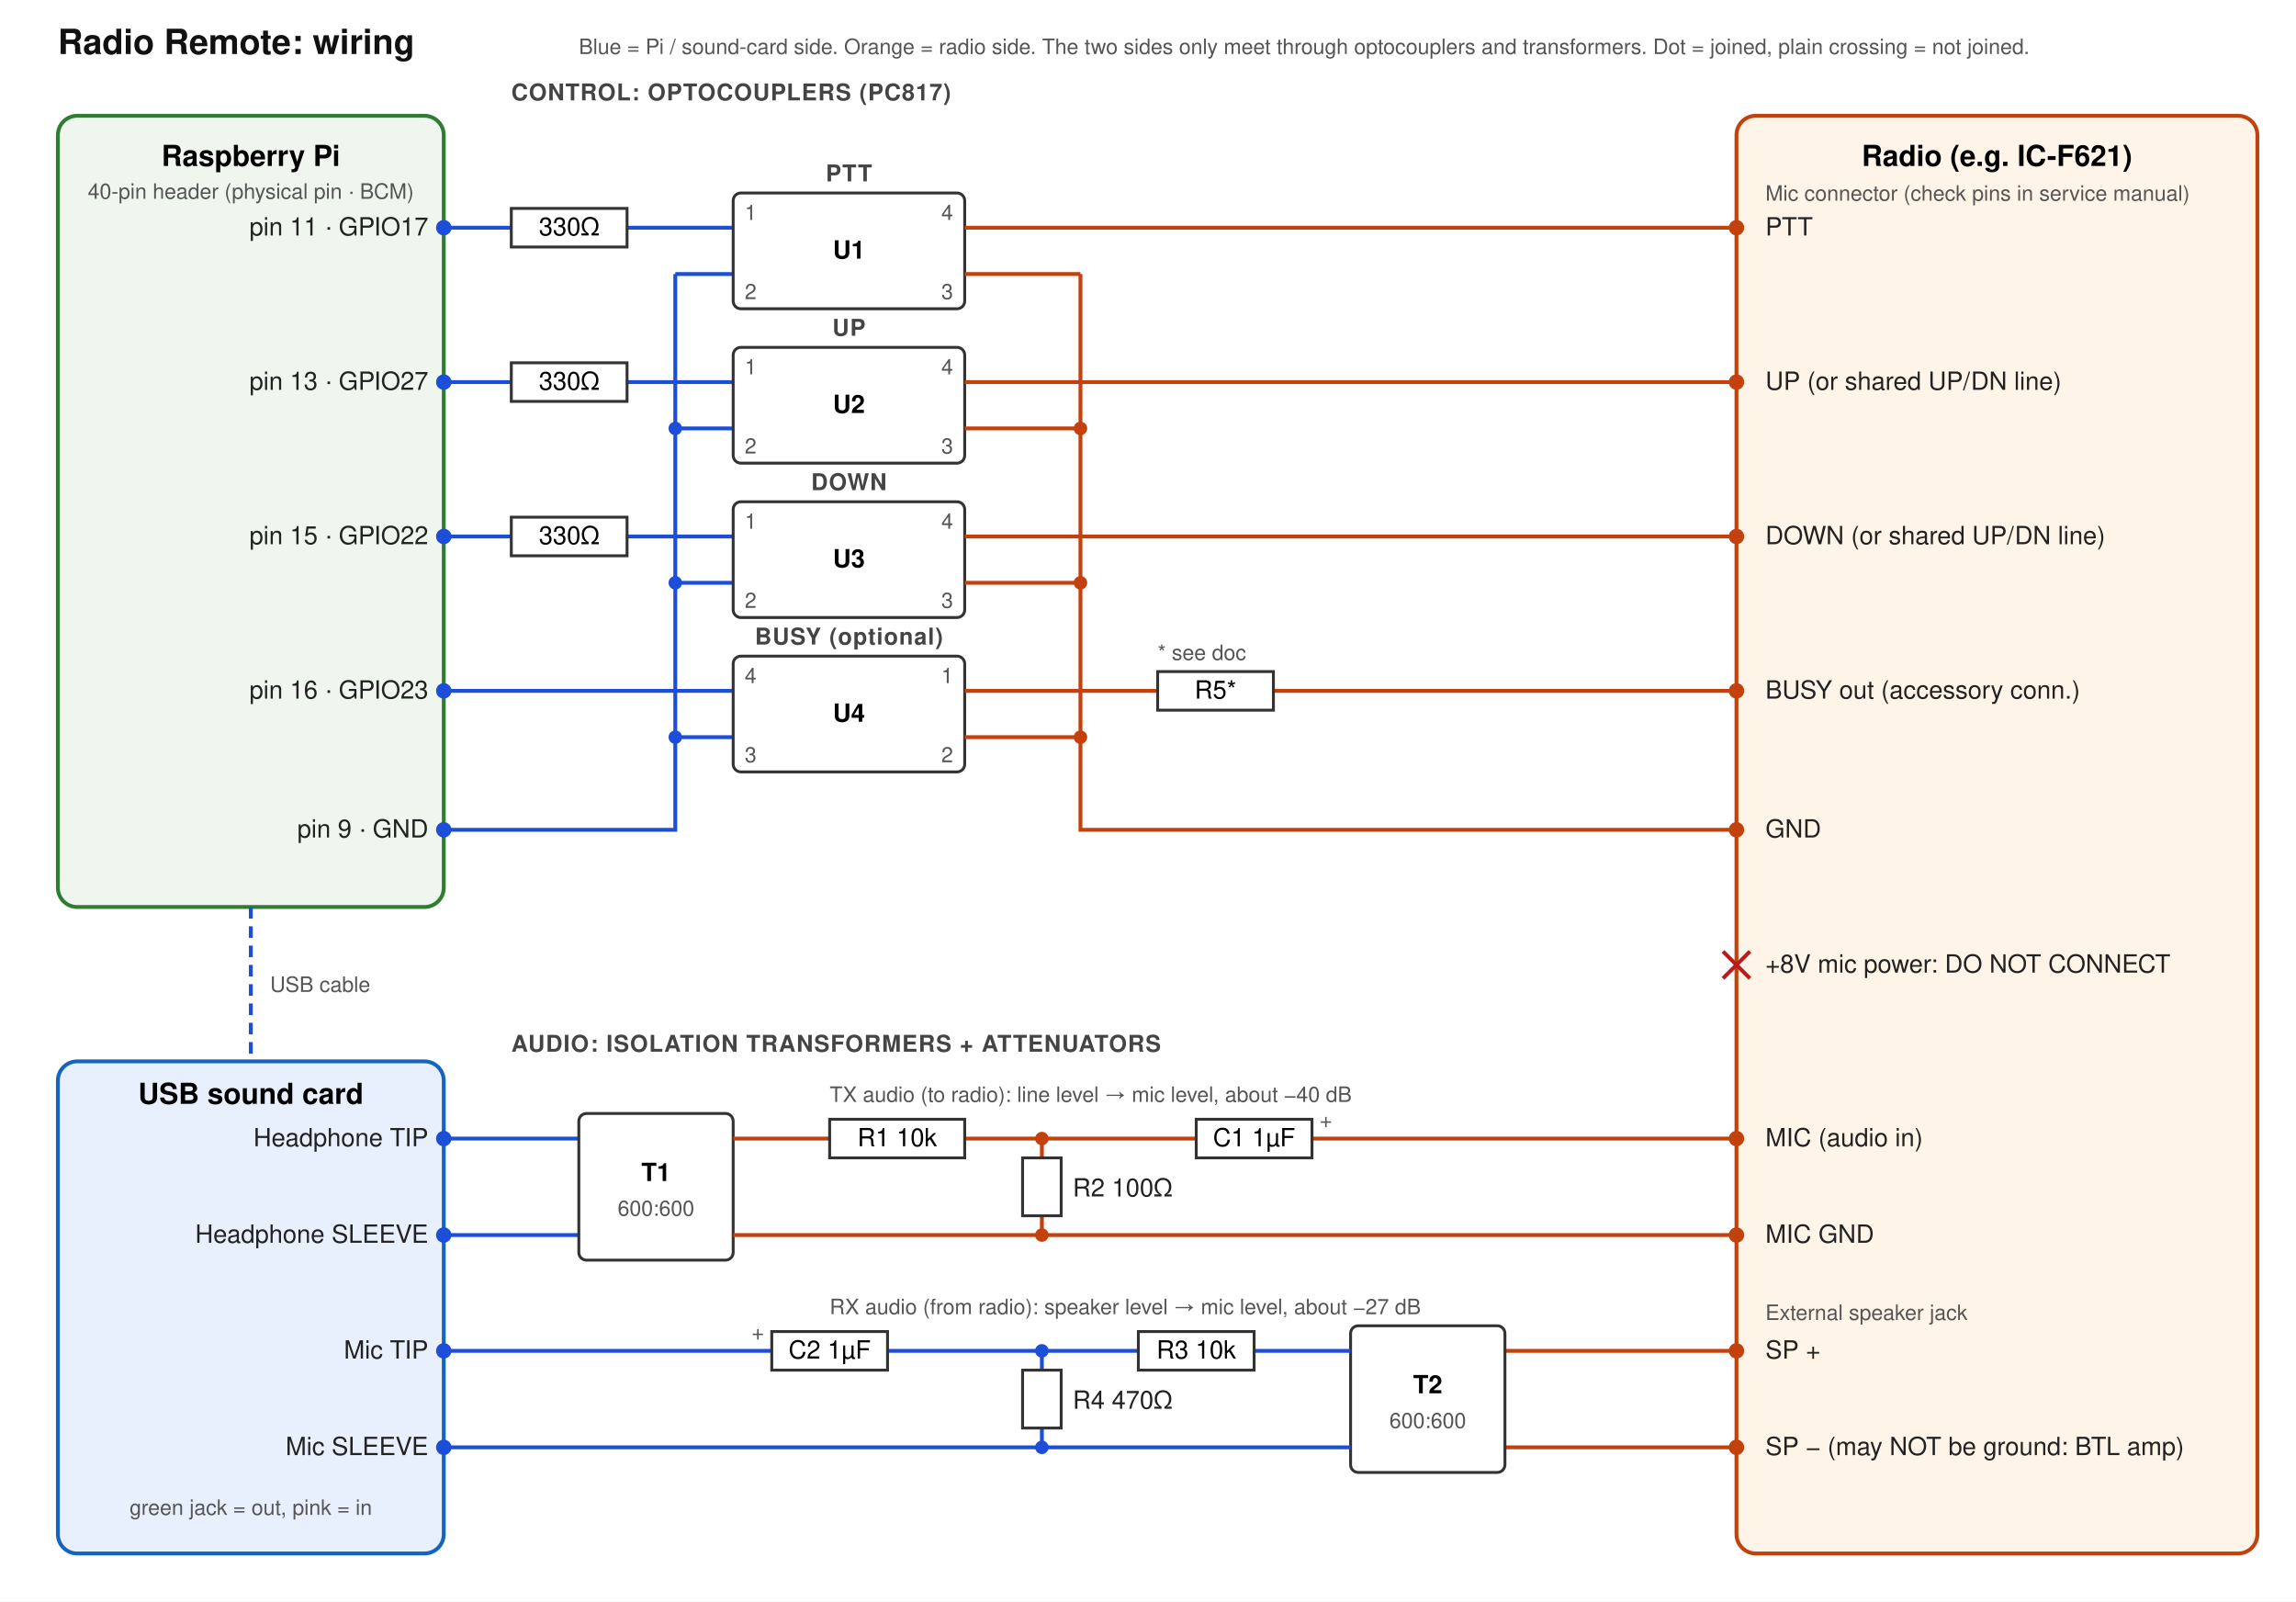
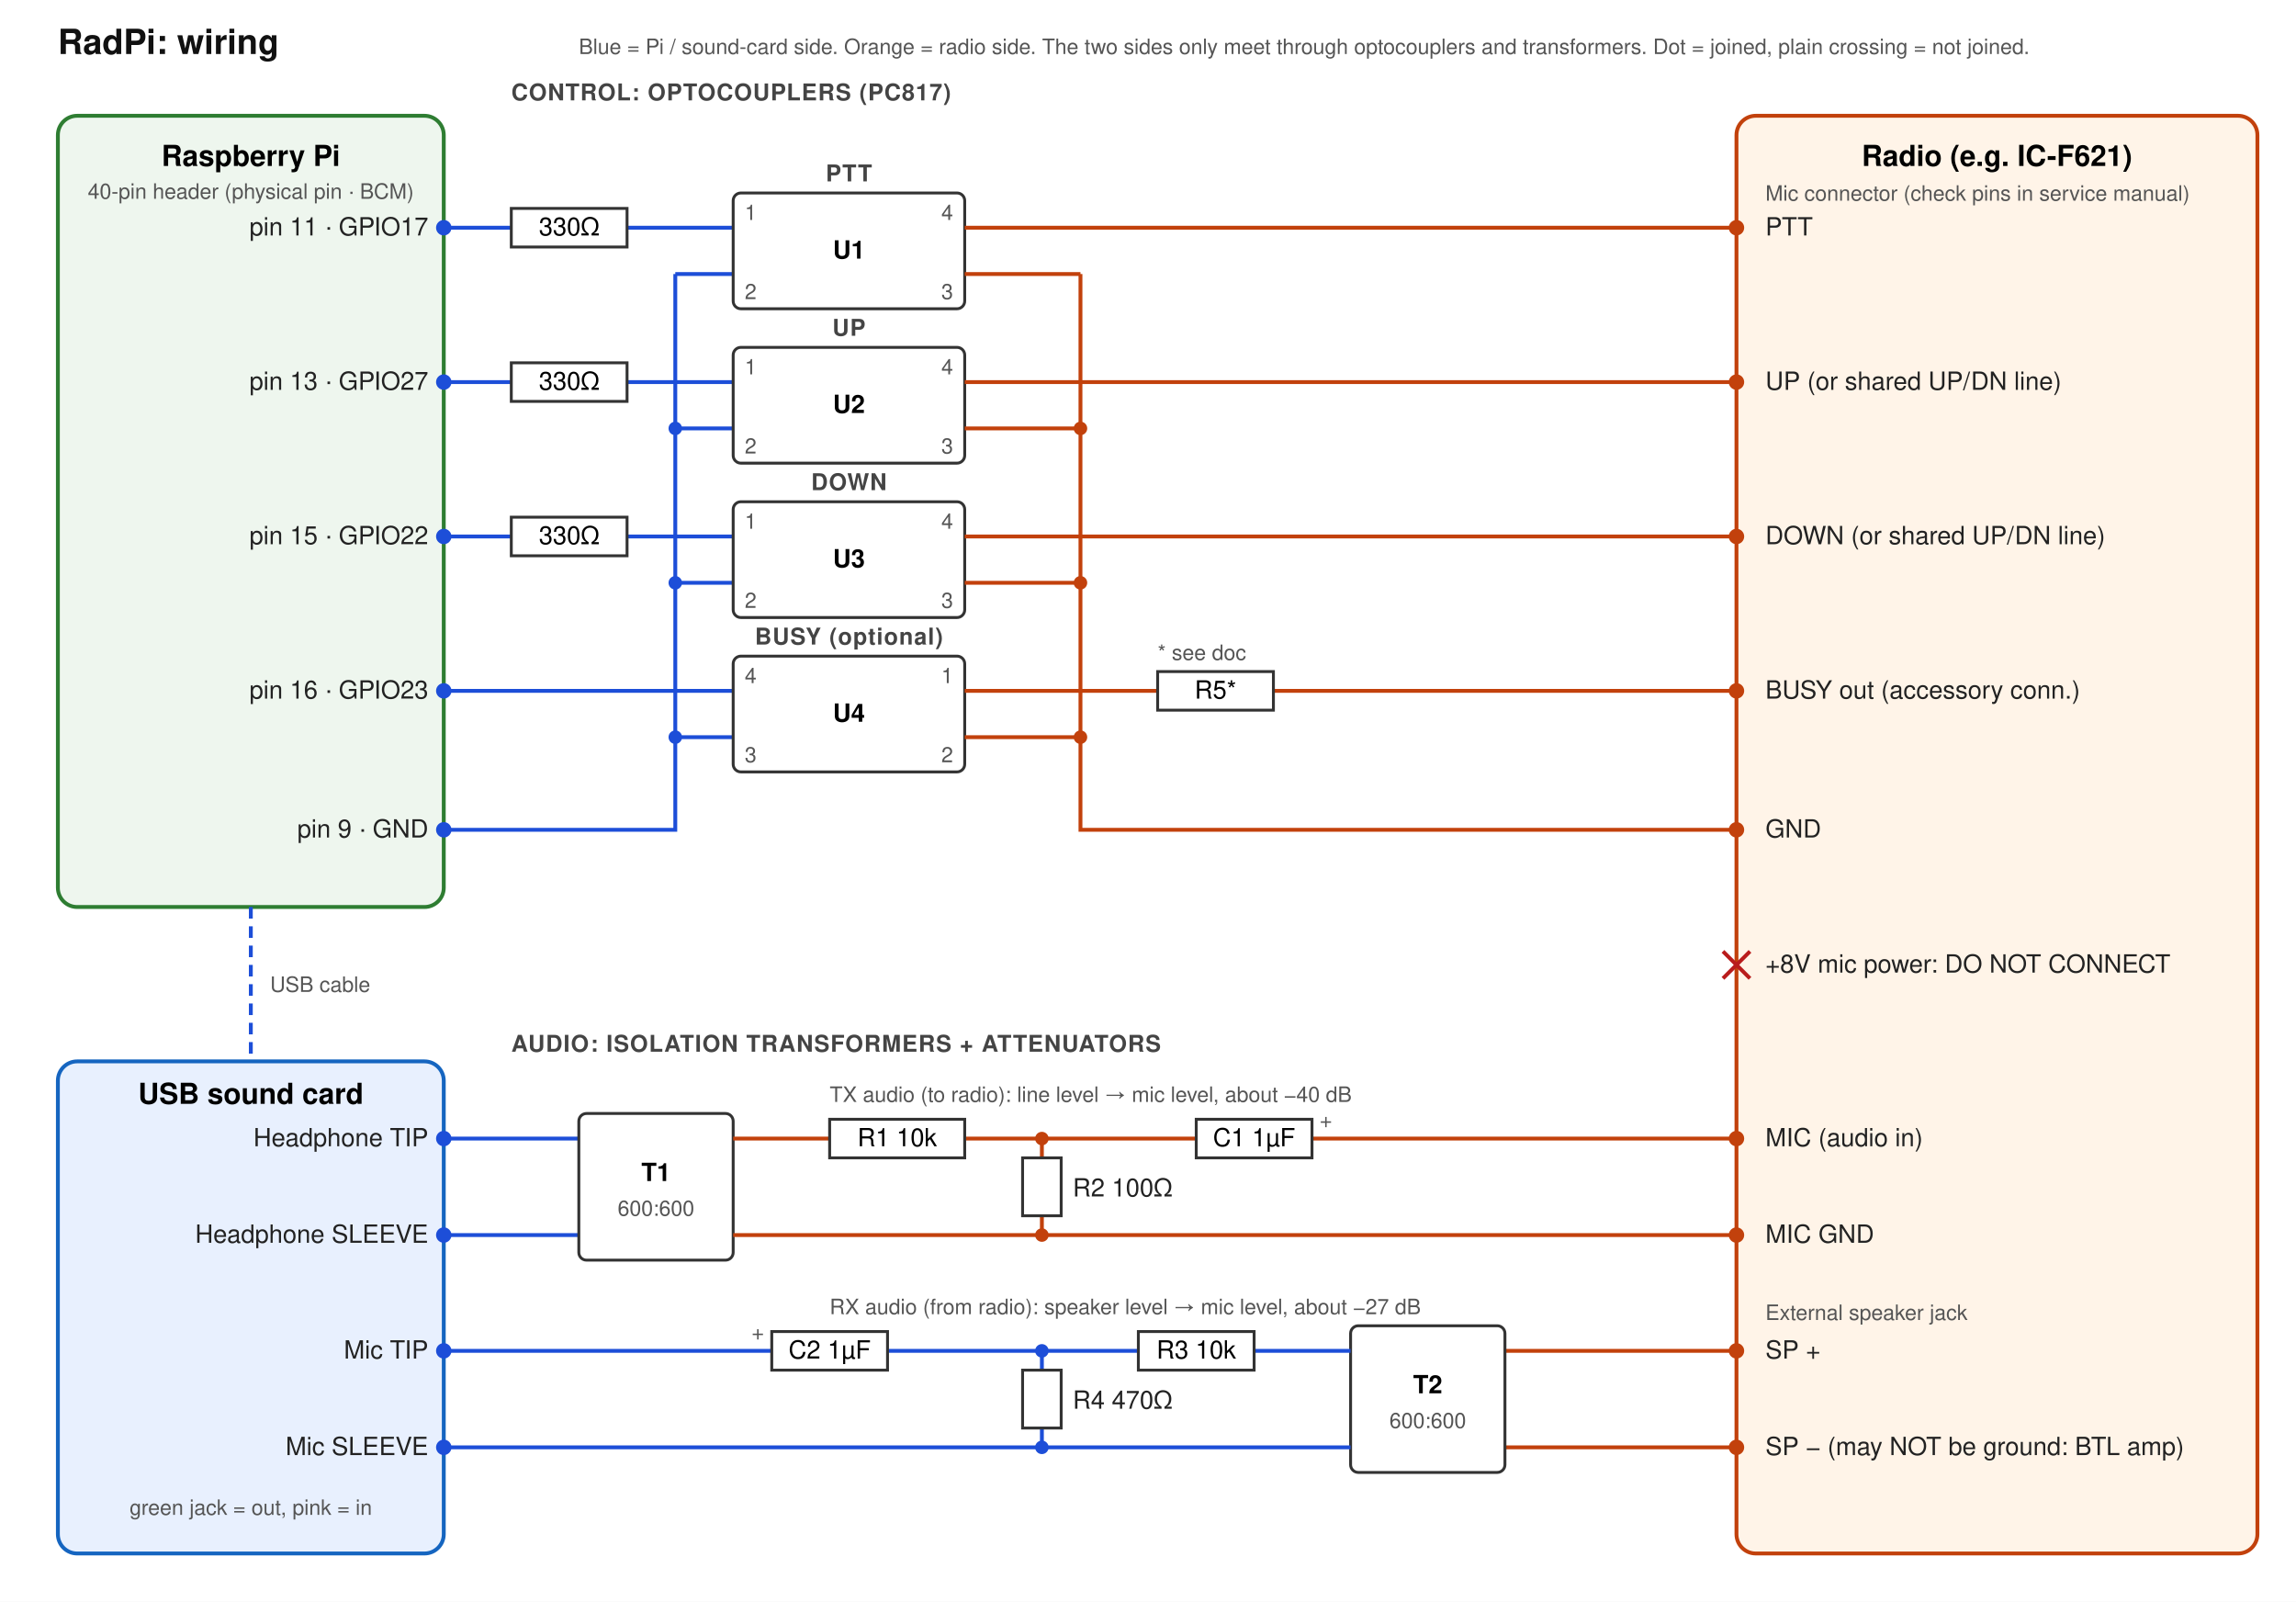
<svg xmlns="http://www.w3.org/2000/svg" viewBox="0 0 1190 830" width="1190" height="830" font-family="Helvetica, Arial, sans-serif" font-size="13">
  <style>
    .pi { stroke: #1d4ed8; stroke-width: 2; fill: none; }
    .rd { stroke: #c2410c; stroke-width: 2; fill: none; }
    .part { fill: #ffffff; stroke: #333; stroke-width: 1.5; }
    .lbl { fill: #222; }
    .sm { font-size: 11px; fill: #555; }
    .hd { font-size: 12px; font-weight: bold; fill: #444; letter-spacing: .04em; }
    .dotp { fill: #1d4ed8; }
    .dotr { fill: #c2410c; }
  </style>
  <rect width="1190" height="830" fill="#ffffff" />
-   <text x="30" y="28" font-size="18" font-weight="bold" fill="#111">Radio Remote: wiring</text>
+   <text x="30" y="28" font-size="18" font-weight="bold" fill="#111">RadPi: wiring</text>
  <text x="300" y="28" class="sm">Blue = Pi / sound-card side.  Orange = radio side.  The two sides only meet through optocouplers and transformers.  Dot = joined, plain crossing = not joined.</text>
  <rect x="30" y="60" width="200" height="410" rx="10" fill="#eef6ee" stroke="#2e7d32" stroke-width="2" />
  <text x="130" y="86" text-anchor="middle" font-weight="bold" font-size="15">Raspberry Pi</text>
  <text x="130" y="103" text-anchor="middle" class="sm">40-pin header (physical pin · BCM)</text>
  <text x="222" y="122" text-anchor="end" class="lbl">pin 11 · GPIO17</text>
  <text x="222" y="202" text-anchor="end" class="lbl">pin 13 · GPIO27</text>
  <text x="222" y="282" text-anchor="end" class="lbl">pin 15 · GPIO22</text>
  <text x="222" y="362" text-anchor="end" class="lbl">pin 16 · GPIO23</text>
  <text x="222" y="434" text-anchor="end" class="lbl">pin 9 · GND</text>
  <circle cx="230" cy="118" r="4" class="dotp" />
  <circle cx="230" cy="198" r="4" class="dotp" />
  <circle cx="230" cy="278" r="4" class="dotp" />
  <circle cx="230" cy="358" r="4" class="dotp" />
  <circle cx="230" cy="430" r="4" class="dotp" />
  <path d="M130 470 V550" class="pi" stroke-dasharray="6 4" />
  <text x="140" y="514" class="sm">USB cable</text>
  <text x="265" y="52" class="hd">CONTROL: OPTOCOUPLERS (PC817)</text>
  <path d="M230 430 H350 V142" class="pi" />
  <circle cx="350" cy="222" r="3.5" class="dotp" />
  <circle cx="350" cy="302" r="3.5" class="dotp" />
  <circle cx="350" cy="382" r="3.5" class="dotp" />
  <path d="M560 142 V430 H900" class="rd" />
  <circle cx="560" cy="222" r="3.5" class="dotr" />
  <circle cx="560" cy="302" r="3.5" class="dotr" />
  <circle cx="560" cy="382" r="3.5" class="dotr" />
  <text x="440" y="94" text-anchor="middle" class="hd">PTT</text>
  <path d="M230 118 H265 M325 118 H380" class="pi" />
  <rect x="265" y="108" width="60" height="20" class="part" />
  <text x="295" y="122" text-anchor="middle">330Ω</text>
  <path d="M380 142 H350" class="pi" />
  <rect x="380" y="100" width="120" height="60" rx="4" class="part" />
  <text x="440" y="134" text-anchor="middle" font-weight="bold">U1</text>
  <text x="386" y="114" class="sm">1</text>
  <text x="386" y="155" class="sm">2</text>
  <text x="494" y="114" class="sm" text-anchor="end">4</text>
  <text x="494" y="155" class="sm" text-anchor="end">3</text>
  <path d="M500 118 H900 M500 142 H560" class="rd" />
  <text x="440" y="174" text-anchor="middle" class="hd">UP</text>
  <path d="M230 198 H265 M325 198 H380" class="pi" />
  <rect x="265" y="188" width="60" height="20" class="part" />
  <text x="295" y="202" text-anchor="middle">330Ω</text>
  <path d="M380 222 H350" class="pi" />
  <rect x="380" y="180" width="120" height="60" rx="4" class="part" />
  <text x="440" y="214" text-anchor="middle" font-weight="bold">U2</text>
  <text x="386" y="194" class="sm">1</text>
  <text x="386" y="235" class="sm">2</text>
  <text x="494" y="194" class="sm" text-anchor="end">4</text>
  <text x="494" y="235" class="sm" text-anchor="end">3</text>
  <path d="M500 198 H900 M500 222 H560" class="rd" />
  <text x="440" y="254" text-anchor="middle" class="hd">DOWN</text>
  <path d="M230 278 H265 M325 278 H380" class="pi" />
  <rect x="265" y="268" width="60" height="20" class="part" />
  <text x="295" y="282" text-anchor="middle">330Ω</text>
  <path d="M380 302 H350" class="pi" />
  <rect x="380" y="260" width="120" height="60" rx="4" class="part" />
  <text x="440" y="294" text-anchor="middle" font-weight="bold">U3</text>
  <text x="386" y="274" class="sm">1</text>
  <text x="386" y="315" class="sm">2</text>
  <text x="494" y="274" class="sm" text-anchor="end">4</text>
  <text x="494" y="315" class="sm" text-anchor="end">3</text>
  <path d="M500 278 H900 M500 302 H560" class="rd" />
  <text x="440" y="334" text-anchor="middle" class="hd">BUSY (optional)</text>
  <path d="M230 358 H380 M380 382 H350" class="pi" />
  <rect x="380" y="340" width="120" height="60" rx="4" class="part" />
  <text x="440" y="374" text-anchor="middle" font-weight="bold">U4</text>
  <text x="386" y="354" class="sm">4</text>
  <text x="386" y="395" class="sm">3</text>
  <text x="494" y="354" class="sm" text-anchor="end">1</text>
  <text x="494" y="395" class="sm" text-anchor="end">2</text>
  <path d="M500 358 H600 M660 358 H900 M500 382 H560" class="rd" />
  <rect x="600" y="348" width="60" height="20" class="part" />
  <text x="630" y="362" text-anchor="middle">R5*</text>
  <text x="600" y="342" class="sm">* see doc</text>
  <rect x="900" y="60" width="270" height="745" rx="10" fill="#fff4e8" stroke="#c2410c" stroke-width="2" />
  <text x="1035" y="86" text-anchor="middle" font-weight="bold" font-size="15">Radio (e.g. IC-F621)</text>
  <text x="915" y="104" class="sm">Mic connector (check pins in service manual)</text>
  <text x="915" y="122" class="lbl">PTT</text>
  <text x="915" y="202" class="lbl">UP  (or shared UP/DN line)</text>
  <text x="915" y="282" class="lbl">DOWN  (or shared UP/DN line)</text>
  <text x="915" y="362" class="lbl">BUSY out (accessory conn.)</text>
  <text x="915" y="434" class="lbl">GND</text>
  <text x="915" y="504" class="lbl" fill="#b91c1c">+8V mic power: DO NOT CONNECT</text>
  <text x="915" y="594" class="lbl">MIC (audio in)</text>
  <text x="915" y="644" class="lbl">MIC GND</text>
  <text x="915" y="684" class="sm">External speaker jack</text>
  <text x="915" y="704" class="lbl">SP +</text>
  <text x="915" y="754" class="lbl">SP −  (may NOT be ground: BTL amp)</text>
  <circle cx="900" cy="118" r="4" class="dotr" />
  <circle cx="900" cy="198" r="4" class="dotr" />
  <circle cx="900" cy="278" r="4" class="dotr" />
  <circle cx="900" cy="358" r="4" class="dotr" />
  <circle cx="900" cy="430" r="4" class="dotr" />
  <path d="M893 493 l14 14 M907 493 l-14 14" stroke="#b91c1c" stroke-width="2" />
  <circle cx="900" cy="590" r="4" class="dotr" />
  <circle cx="900" cy="640" r="4" class="dotr" />
  <circle cx="900" cy="700" r="4" class="dotr" />
  <circle cx="900" cy="750" r="4" class="dotr" />
  <rect x="30" y="550" width="200" height="255" rx="10" fill="#e8f0fe" stroke="#1565c0" stroke-width="2" />
  <text x="130" y="572" text-anchor="middle" font-weight="bold" font-size="15">USB sound card</text>
  <text x="222" y="594" text-anchor="end" class="lbl">Headphone TIP</text>
  <text x="222" y="644" text-anchor="end" class="lbl">Headphone SLEEVE</text>
  <text x="222" y="704" text-anchor="end" class="lbl">Mic TIP</text>
  <text x="222" y="754" text-anchor="end" class="lbl">Mic SLEEVE</text>
  <text x="130" y="785" text-anchor="middle" class="sm">green jack = out, pink = in</text>
  <circle cx="230" cy="590" r="4" class="dotp" />
  <circle cx="230" cy="640" r="4" class="dotp" />
  <circle cx="230" cy="700" r="4" class="dotp" />
  <circle cx="230" cy="750" r="4" class="dotp" />
  <text x="265" y="545" class="hd">AUDIO: ISOLATION TRANSFORMERS + ATTENUATORS</text>
  <text x="430" y="571" class="sm">TX audio (to radio): line level → mic level, about −40 dB</text>
  <path d="M230 590 H300 M230 640 H300" class="pi" />
  <rect x="300" y="577" width="80" height="76" rx="4" class="part" />
  <text x="340" y="612" text-anchor="middle" font-weight="bold">T1</text>
  <text x="340" y="630" text-anchor="middle" class="sm">600:600</text>
  <path d="M380 590 H430 M500 590 H620 M680 590 H900 M380 640 H900 M540 590 V600 M540 630 V640" class="rd" />
  <rect x="430" y="580" width="70" height="20" class="part" />
  <text x="465" y="594" text-anchor="middle">R1 10k</text>
  <rect x="530" y="600" width="20" height="30" class="part" />
  <text x="556" y="620" class="lbl">R2 100Ω</text>
  <rect x="620" y="580" width="60" height="20" class="part" />
  <text x="650" y="594" text-anchor="middle">C1 1µF</text>
  <text x="684" y="584" class="sm">+</text>
  <circle cx="540" cy="590" r="3.5" class="dotr" />
  <circle cx="540" cy="640" r="3.5" class="dotr" />
  <text x="430" y="681" class="sm">RX audio (from radio): speaker level → mic level, about −27 dB</text>
  <path d="M900 700 H780 M900 750 H780" class="rd" />
  <rect x="700" y="687" width="80" height="76" rx="4" class="part" />
  <text x="740" y="722" text-anchor="middle" font-weight="bold">T2</text>
  <text x="740" y="740" text-anchor="middle" class="sm">600:600</text>
  <path d="M700 700 H650 M590 700 H460 M400 700 H230 M700 750 H230 M540 700 V710 M540 740 V750" class="pi" />
  <rect x="590" y="690" width="60" height="20" class="part" />
  <text x="620" y="704" text-anchor="middle">R3 10k</text>
  <rect x="530" y="710" width="20" height="30" class="part" />
  <text x="556" y="730" class="lbl">R4 470Ω</text>
  <rect x="400" y="690" width="60" height="20" class="part" />
  <text x="430" y="704" text-anchor="middle">C2 1µF</text>
  <text x="396" y="694" class="sm" text-anchor="end">+</text>
  <circle cx="540" cy="700" r="3.5" class="dotp" />
  <circle cx="540" cy="750" r="3.5" class="dotp" />
</svg>
